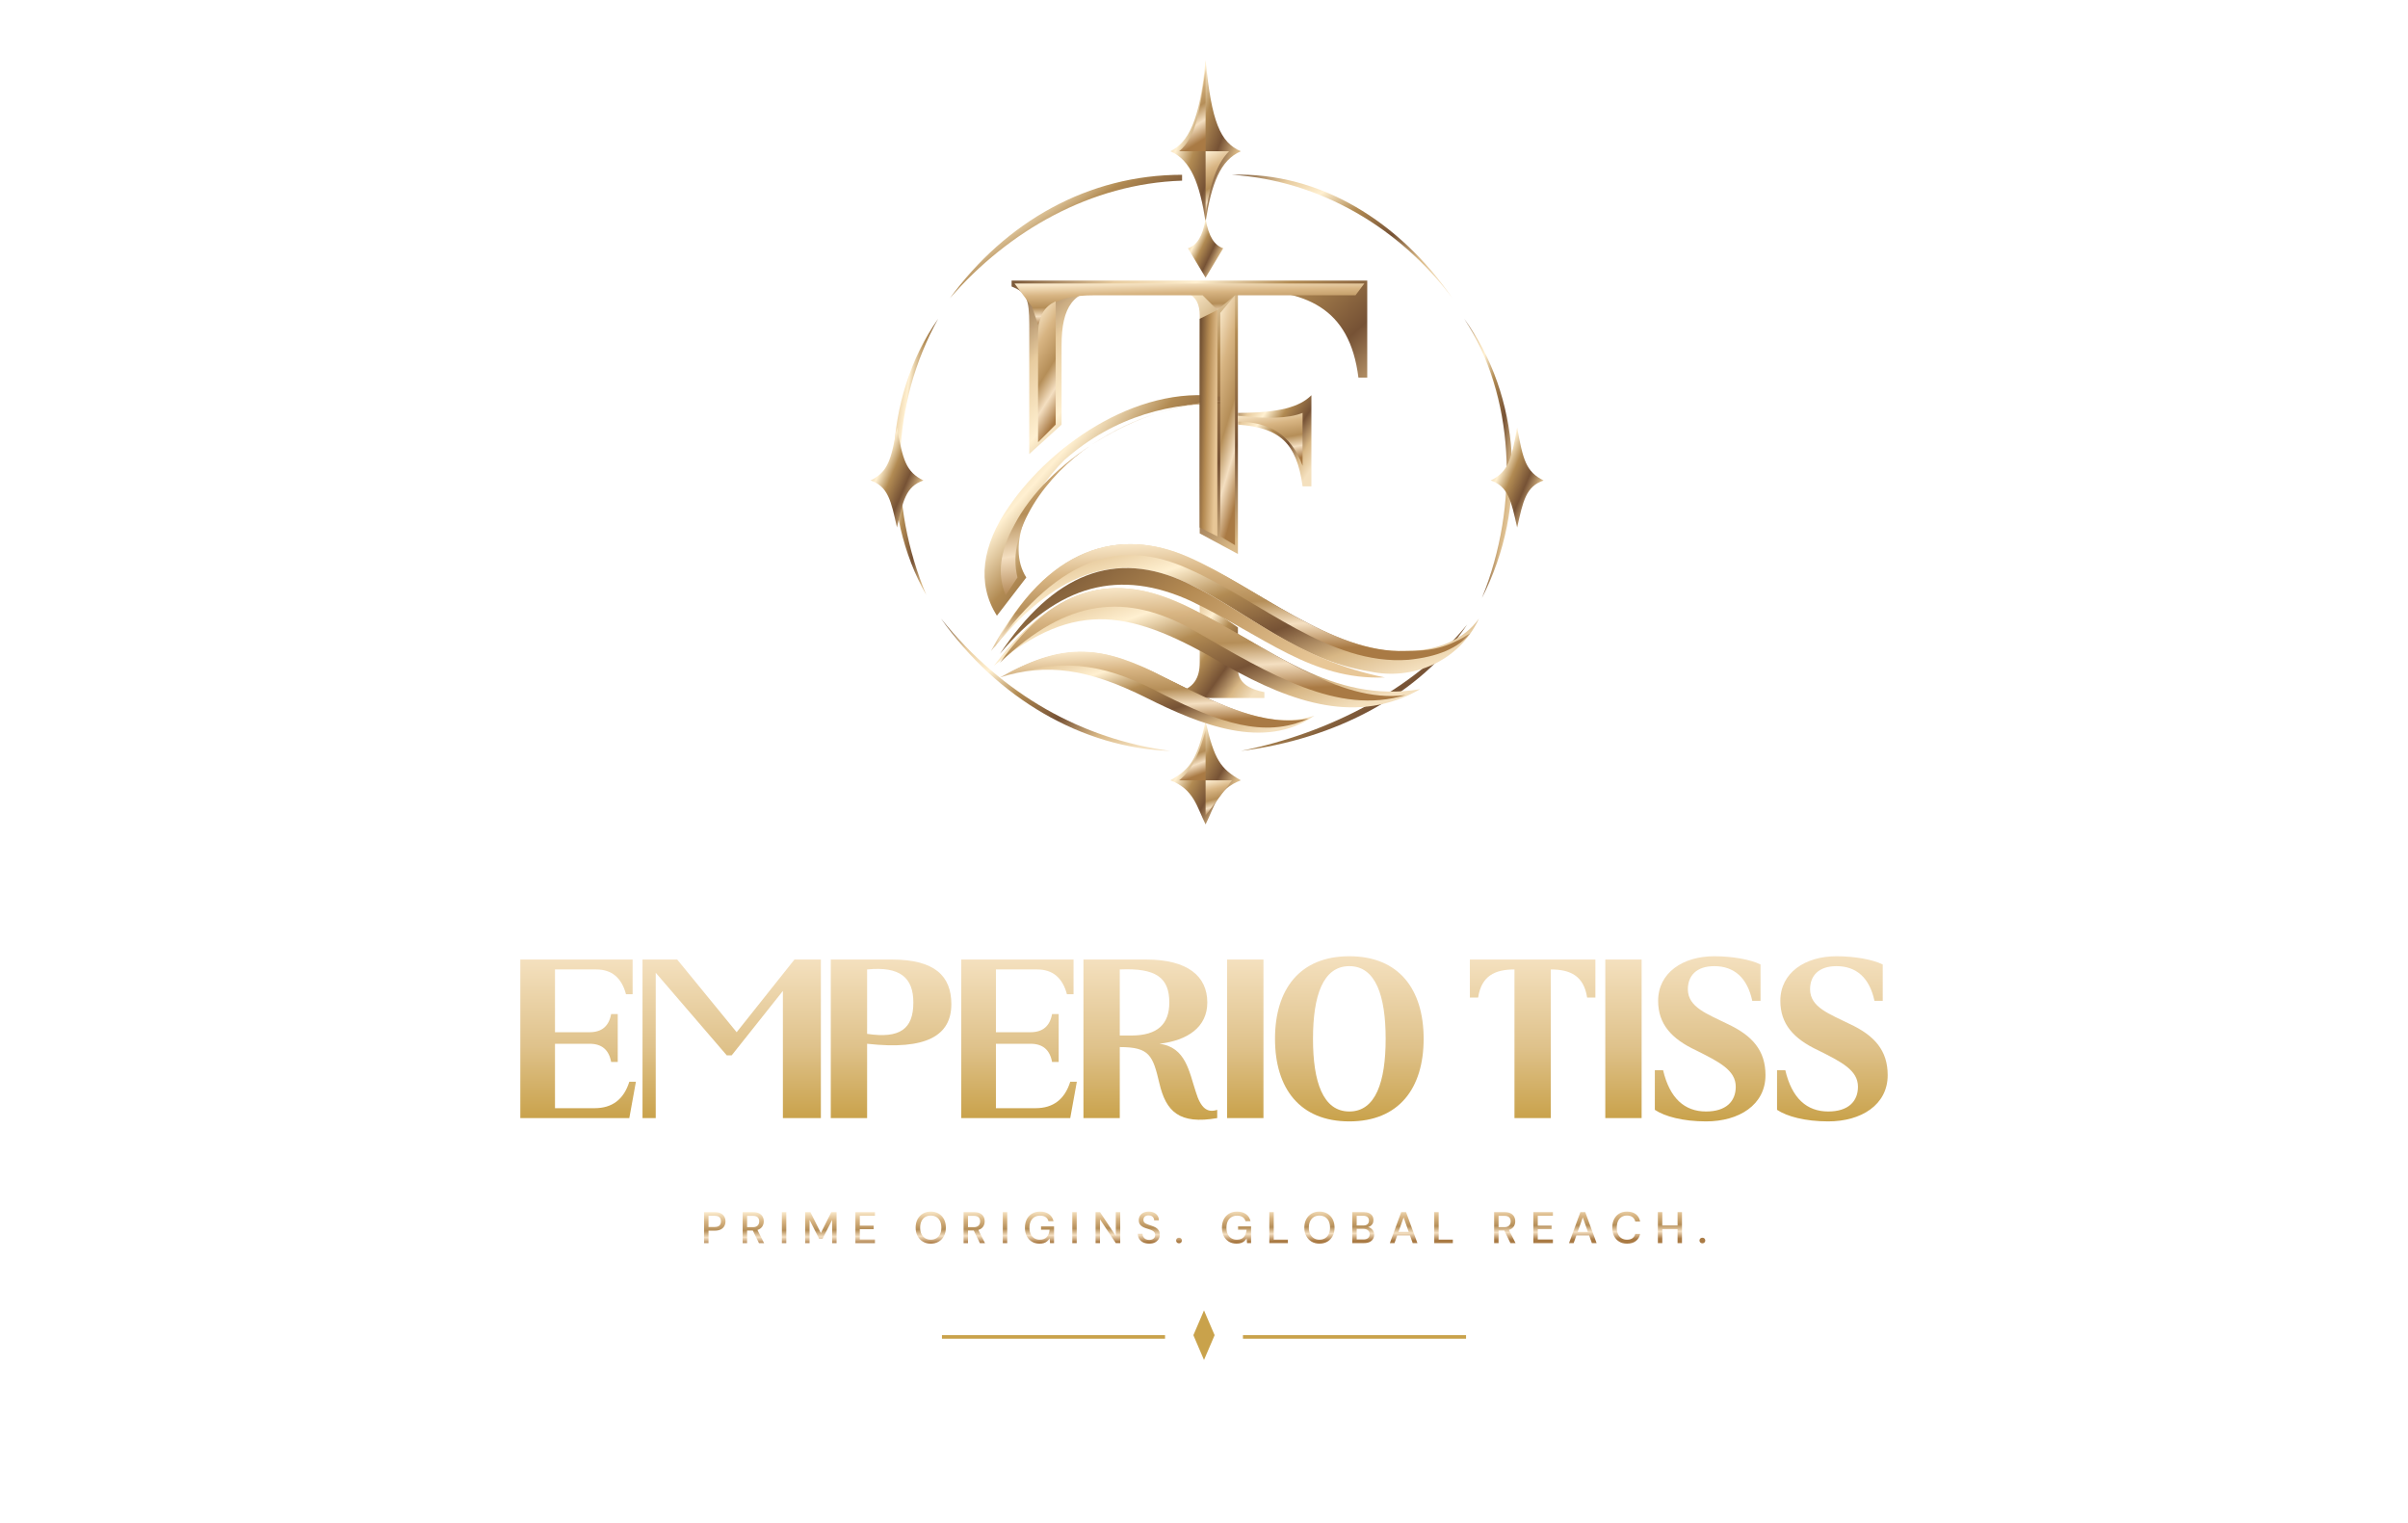
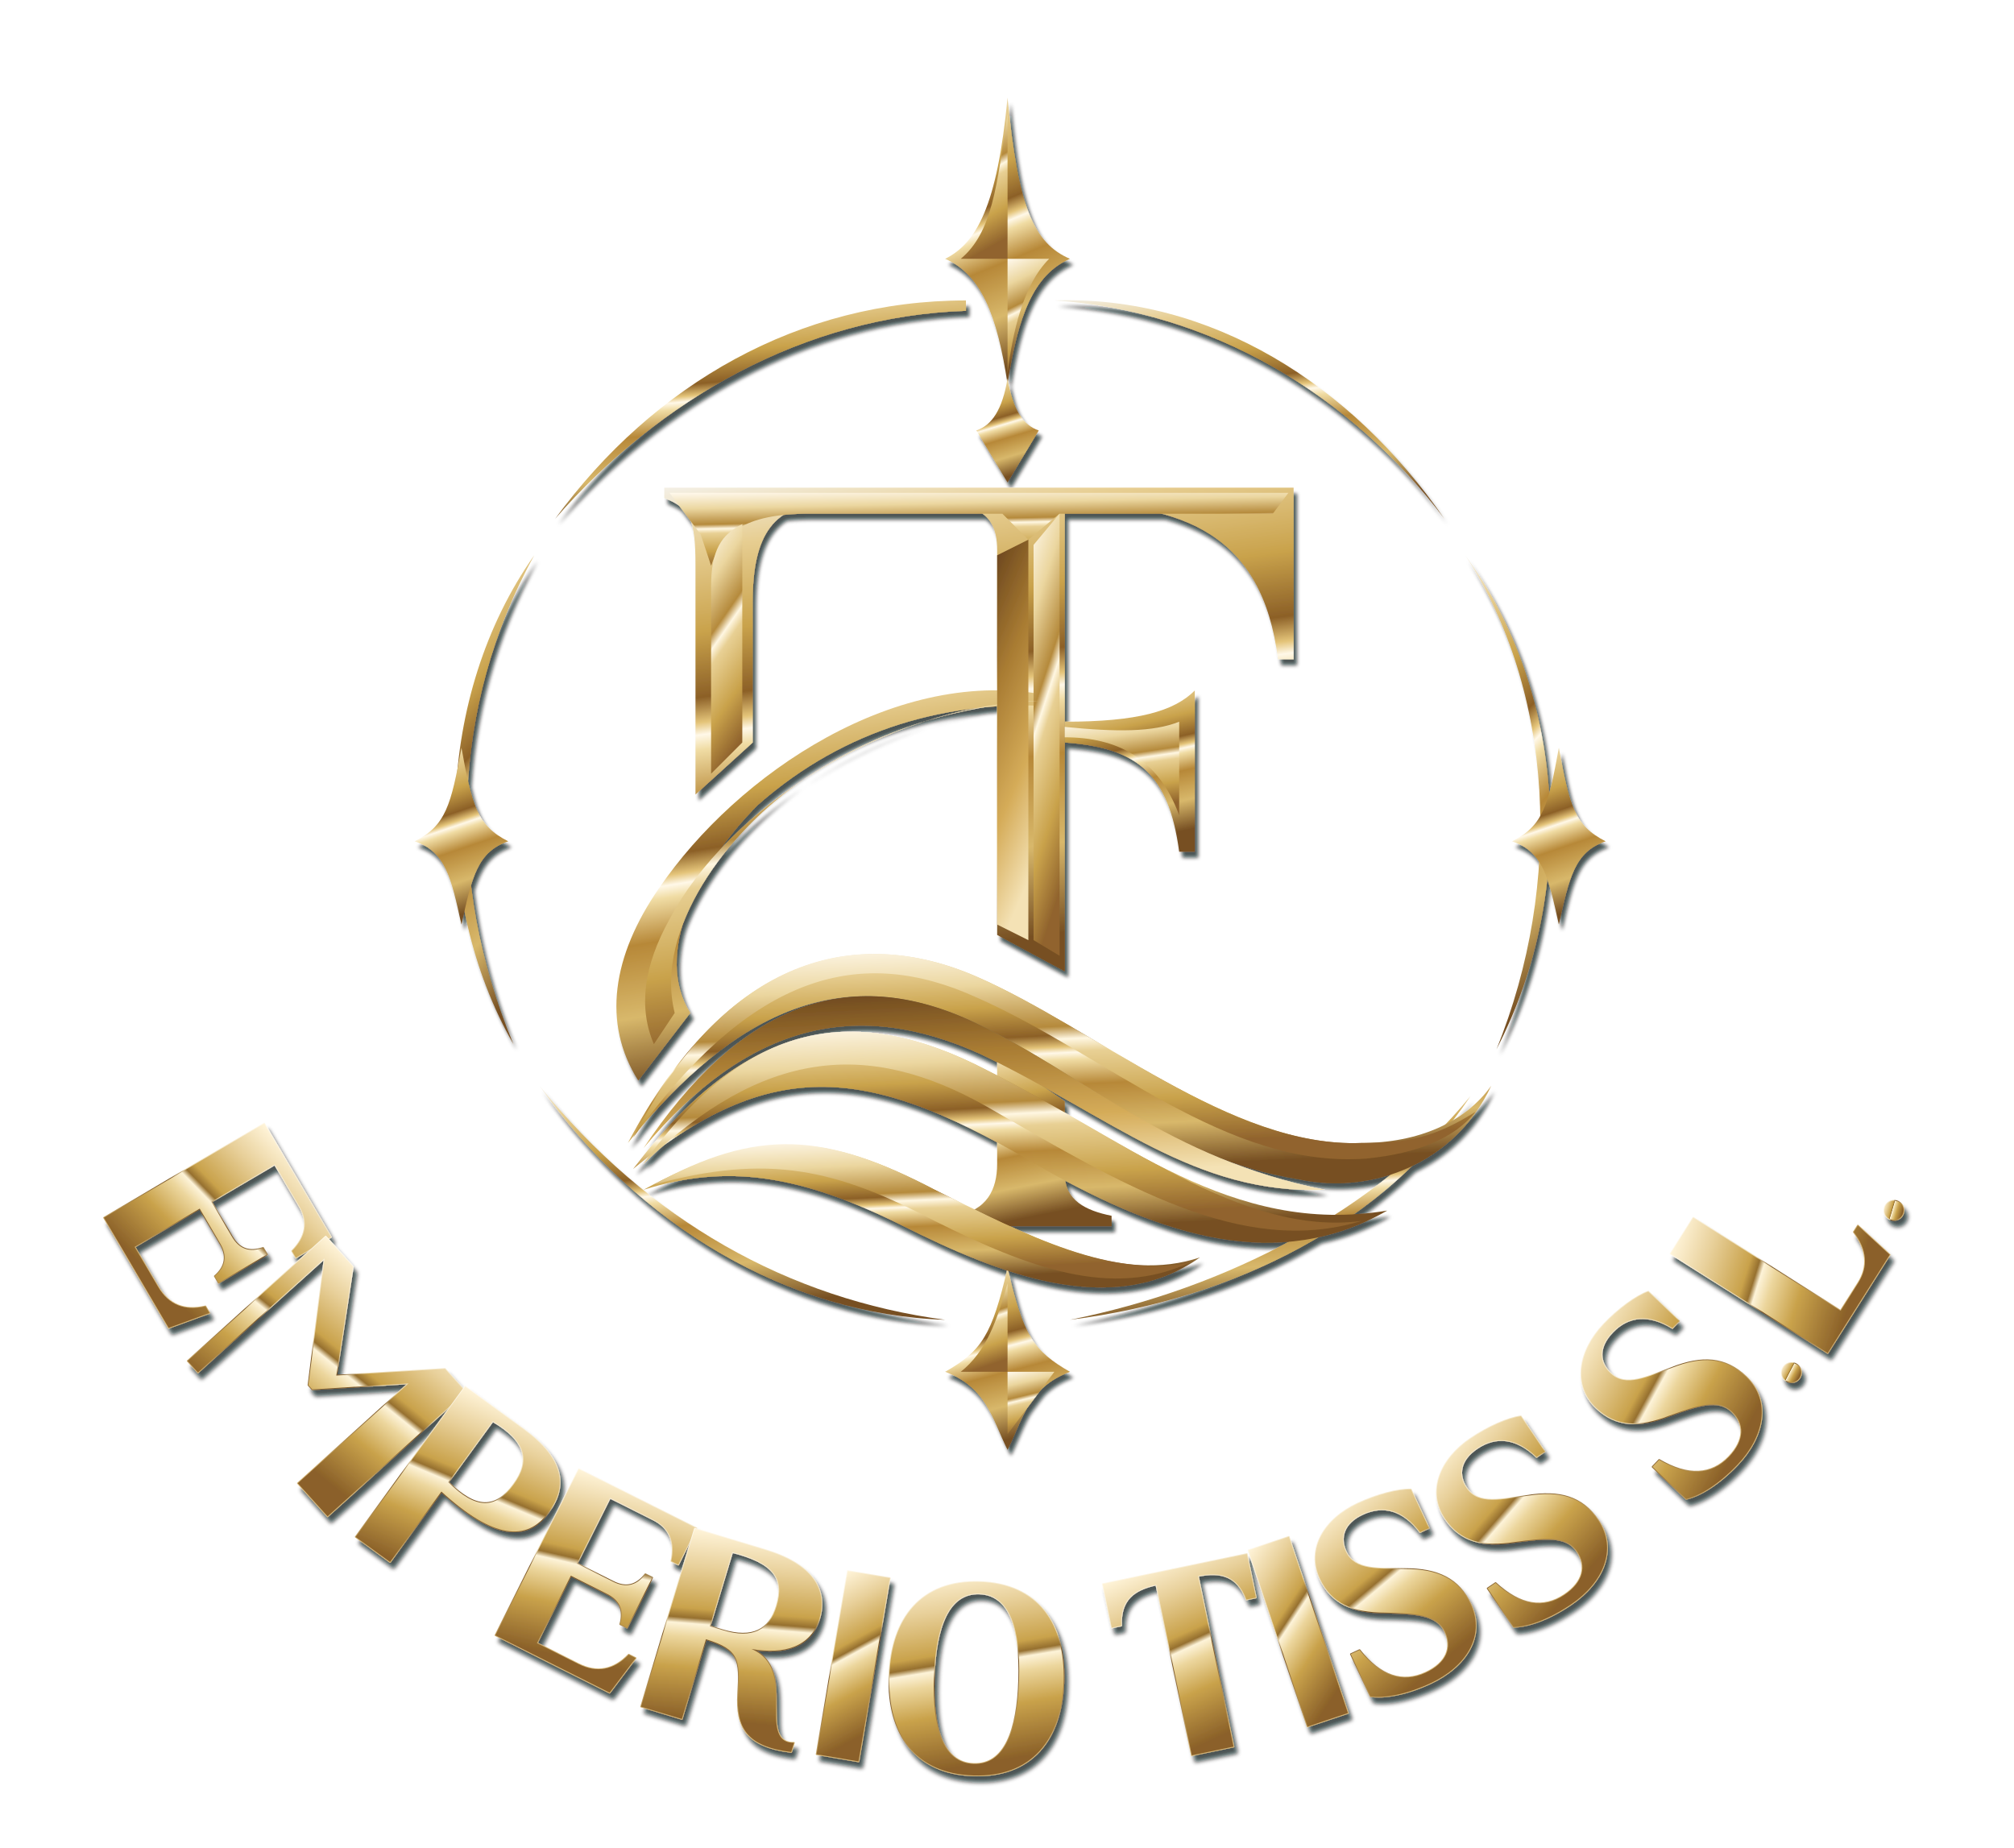
- <svg xmlns="http://www.w3.org/2000/svg" width="680" height="430" viewBox="0 0 680 430" role="img" aria-labelledby="title desc">
+ <svg xmlns="http://www.w3.org/2000/svg" viewBox="38 65 364 334" width="364" height="334" role="img" aria-label="EMPERIO TISS S.L. — propuesta de nombre en arco inferior" shape-rendering="geometricPrecision">
  <defs>
-     <linearGradient id="gold" x1="0" y1="0" x2="1" y2=".8">
-       <stop stop-color="#775434" />
-       <stop offset=".18" stop-color="#E8CC9F" />
-       <stop offset=".32" stop-color="#FFF0D1" />
-       <stop offset=".48" stop-color="#B28B53" />
-       <stop offset=".68" stop-color="#765235" />
-       <stop offset=".85" stop-color="#D8B785" />
-       <stop offset="1" stop-color="#F4E0BE" />
+     <linearGradient id="gold" x1="0" y1="0" x2=".18" y2="1">
+       <stop offset="0" stop-color="#F4F0E6" />
+       <stop offset=".13" stop-color="#E7CE92" />
+       <stop offset=".30" stop-color="#C9A24B" />
+       <stop offset=".43" stop-color="#8C6027" />
+       <stop offset=".48" stop-color="#E4C479" />
+       <stop offset=".505" stop-color="#FFF8E8" />
+       <stop offset=".535" stop-color="#F0DCA4" />
+       <stop offset=".64" stop-color="#B78838" />
+       <stop offset=".82" stop-color="#D8B86B" />
+       <stop offset="1" stop-color="#775023" />
    </linearGradient>
-     <linearGradient id="shine" x1="0" y1="0" x2=".2" y2="1">
-       <stop stop-color="#FFF1D6" />
-       <stop offset=".3" stop-color="#D8B583" />
-       <stop offset=".58" stop-color="#B58E58" />
-       <stop offset=".78" stop-color="#F4DFC1" />
-       <stop offset="1" stop-color="#A97A44" />
+     <linearGradient id="shine" x1="0" y1="0" x2=".18" y2="1">
+       <stop offset="0" stop-color="#FFF9ED" />
+       <stop offset=".22" stop-color="#EBD69F" />
+       <stop offset=".43" stop-color="#B58A3C" />
+       <stop offset=".49" stop-color="#FFF7E2" />
+       <stop offset=".55" stop-color="#E8D094" />
+       <stop offset=".79" stop-color="#C9A24B" />
+       <stop offset="1" stop-color="#91642D" />
    </linearGradient>
-     <linearGradient id="shadow" x1="0" y1="0" x2="1" y2=".4">
-       <stop stop-color="#64452C" />
-       <stop offset=".5" stop-color="#B58B53" />
-       <stop offset="1" stop-color="#E8C797" />
+     <linearGradient id="shadow" x1="0" y1="0" x2=".18" y2="1">
+       <stop offset="0" stop-color="#68431D" />
+       <stop offset=".35" stop-color="#A87B32" />
+       <stop offset=".7" stop-color="#D5AC59" />
+       <stop offset="1" stop-color="#F4E2B5" />
    </linearGradient>
-     <linearGradient id="champagne" x1="0" y1="0" x2="0" y2="1">
-       <stop stop-color="#F4E0BE" />
-       <stop offset=".55" stop-color="#DFC28B" />
-       <stop offset="1" stop-color="#C9A24B" />
+     <linearGradient id="champagne" x1="0" y1="0" x2=".18" y2="1">
+       <stop offset="0" stop-color="#FFF4D9" />
+       <stop offset=".2" stop-color="#E8D09A" />
+       <stop offset=".42" stop-color="#C9A24B" />
+       <stop offset=".47" stop-color="#96702F" />
+       <stop offset=".50" stop-color="#FDF3D8" />
+       <stop offset=".57" stop-color="#ECD69D" />
+       <stop offset=".73" stop-color="#C9A24B" />
+       <stop offset="1" stop-color="#8B6129" />
    </linearGradient>
+     <linearGradient id="metal-edge" x1="0" y1="0" x2=".25" y2="1">
+       <stop offset="0" stop-color="#FFF9EB" />
+       <stop offset=".46" stop-color="#E8D5A8" />
+       <stop offset=".55" stop-color="#775223" />
+       <stop offset="1" stop-color="#D6B779" />
+     </linearGradient>
+     <filter id="metal-depth" x="-10%" y="-10%" width="120%" height="125%" color-interpolation-filters="sRGB">
+       <feDropShadow dx=".65" dy="1.15" stdDeviation=".35" flood-color="#020B15" flood-opacity=".7" />
+     </filter>
  </defs>
-   <g transform="translate(245 12) scale(.83)">
+   <g fill="url(#champagne)" fill-rule="evenodd" filter="url(#metal-depth)">
+     <path d="M2 2H70V23H66Q62 8 48 8H23V46H44Q55 46 57 35H61V64H57Q55 53 44 53H23V92H47Q63 92 68 76H72L68 98H2Z" transform="translate(62.217 295.701) rotate(59.565) scale(.35) translate(-36.0 -100)" stroke="url(#metal-edge)" stroke-width=".8" stroke-linejoin="round" paint-order="stroke fill" />
+     <path d="M2 98V2H23L59 46L94 2H110V98H87V21L56 60H53L10 10V98Z" transform="translate(84.037 325.487) rotate(47.985) scale(.35) translate(-56.0 -100)" stroke="url(#metal-edge)" stroke-width=".8" stroke-linejoin="round" paint-order="stroke fill" />
+     <path d="M2 98V2H39C65 2 75 12 75 29C75 48 60 57 24 53V98ZM24 8V47C44 50 52 44 52 28C52 13 44 6 24 8Z" transform="translate(112.187 350.869) rotate(36.096) scale(.35) translate(-38.5 -100)" stroke="url(#metal-edge)" stroke-width=".8" stroke-linejoin="round" paint-order="stroke fill" />
+     <path d="M2 2H70V23H66Q62 8 48 8H23V46H44Q55 46 57 35H61V64H57Q55 53 44 53H23V92H47Q63 92 68 76H72L68 98H2Z" transform="translate(137.855 366.527) rotate(26.672) scale(.35) translate(-36.0 -100)" stroke="url(#metal-edge)" stroke-width=".8" stroke-linejoin="round" paint-order="stroke fill" />
+     <path d="M2 98V2H40C65 2 77 12 77 28C77 43 65 51 48 53C64 55 66 70 70 82C73 92 77 95 83 93V98C60 102 52 94 48 77C44 60 42 55 24 55V98ZM24 8V48H31C47 48 54 41 54 28C54 13 46 7 24 8Z" transform="translate(167.058 378.175) rotate(16.816) scale(.35) translate(-42.0 -100)" stroke="url(#metal-edge)" stroke-width=".8" stroke-linejoin="round" paint-order="stroke fill" />
+     <path d="M3 2H25V98H3Z" transform="translate(189.258 383.399) rotate(9.671) scale(.35) translate(-14.0 -100)" stroke="url(#metal-edge)" stroke-width=".8" stroke-linejoin="round" paint-order="stroke fill" />
+     <path d="M47 0C77 0 92 20 92 50C92 80 77 100 47 100C17 100 2 80 2 50C2 20 17 0 47 0ZM47 6C31 6 25 24 25 50C25 76 31 94 47 94C63 94 69 76 69 50C69 24 63 6 47 6Z" transform="translate(213.902 385.898) rotate(1.910) scale(.35) translate(-47.0 -100)" stroke="url(#metal-edge)" stroke-width=".8" stroke-linejoin="round" paint-order="stroke fill" />
+     <path d="M1 2H77V25H72C70 12 62 8 50 8V98H28V8C16 8 8 12 6 25H1Z" transform="translate(257.314 382.155) rotate(-11.765) scale(.35) translate(-39.0 -100)" stroke="url(#metal-edge)" stroke-width=".8" stroke-linejoin="round" paint-order="stroke fill" />
+     <path d="M3 2H25V98H3Z" transform="translate(278.191 376.502) rotate(-18.541) scale(.35) translate(-14.0 -100)" stroke="url(#metal-edge)" stroke-width=".8" stroke-linejoin="round" paint-order="stroke fill" />
+     <path d="M67 5V27H62C59 13 51 6 39 6C28 6 23 12 23 20C23 31 35 35 47 41C62 48 70 57 70 72C70 90 54 100 34 100C20 100 9 97 3 93V69H8C12 86 21 94 34 94C46 94 52 88 52 79C52 69 42 64 28 57C13 50 5 41 5 27C5 10 20 0 39 0C50 0 61 2 67 5Z" transform="translate(297.186 368.926) rotate(-24.947) scale(.35) translate(-36.0 -100)" stroke="url(#metal-edge)" stroke-width=".8" stroke-linejoin="round" paint-order="stroke fill" />
+     <path d="M67 5V27H62C59 13 51 6 39 6C28 6 23 12 23 20C23 31 35 35 47 41C62 48 70 57 70 72C70 90 54 100 34 100C20 100 9 97 3 93V69H8C12 86 21 94 34 94C46 94 52 88 52 79C52 69 42 64 28 57C13 50 5 41 5 27C5 10 20 0 39 0C50 0 61 2 67 5Z" transform="translate(322.500 354.600) rotate(-34.064) scale(.35) translate(-36.0 -100)" stroke="url(#metal-edge)" stroke-width=".8" stroke-linejoin="round" paint-order="stroke fill" />
+     <path d="M67 5V27H62C59 13 51 6 39 6C28 6 23 12 23 20C23 31 35 35 47 41C62 48 70 57 70 72C70 90 54 100 34 100C20 100 9 97 3 93V69H8C12 86 21 94 34 94C46 94 52 88 52 79C52 69 42 64 28 57C13 50 5 41 5 27C5 10 20 0 39 0C50 0 61 2 67 5Z" transform="translate(352.486 329.240) rotate(-46.383) scale(.35) translate(-36.0 -100)" stroke="url(#metal-edge)" stroke-width=".8" stroke-linejoin="round" paint-order="stroke fill" />
+     <path d="M1 90A5 5 0 1 0 11 90A5 5 0 1 0 1 90Z" transform="translate(364.546 315.230) rotate(-52.173) scale(.35) translate(-6.0 -100)" stroke="url(#metal-edge)" stroke-width=".8" stroke-linejoin="round" paint-order="stroke fill" />
+     <path d="M2 2H24V92H41Q56 92 62 76H66L62 98H2Z" transform="translate(374.712 300.740) rotate(-57.717) scale(.35) translate(-33.0 -100)" stroke="url(#metal-edge)" stroke-width=".8" stroke-linejoin="round" paint-order="stroke fill" />
+     <path d="M1 90A5 5 0 1 0 11 90A5 5 0 1 0 1 90Z" transform="translate(383.431 285.337) rotate(-63.261) scale(.35) translate(-6.0 -100)" stroke="url(#metal-edge)" stroke-width=".8" stroke-linejoin="round" paint-order="stroke fill" />
+   </g>
+   <g transform="translate(112 77) scale(.94)" filter="url(#metal-depth)">
    <g fill="url(#gold)">
      <path d="M107 45 C75 45 47 61 28 87 C48 64 76 48 107 47 Z" />
      <path d="M124 45 C154 47 181 63 199 87 C181 61 154 44 124 45 Z" />
      <path d="M24 94 C5 121 4 160 20 188 C7 157 8 123 24 94 Z" />
      <path d="M203 94 C222 120 225 158 209 189 C222 157 220 120 203 94 Z" />
      <path d="M25 196 C44 223 73 240 103 241 C73 237 46 222 25 196 Z" />
      <path d="M127 241 C159 237 188 222 204 198 C186 220 157 235 127 241 Z" />
      <path d="M115 6 C113 27 109 34 103 37 C110 40 113 48 115 61 C117 48 120 40 127 37 C120 34 117 27 115 6 Z" />
      <path d="M115 60 C114 66 112 69 109 70 L115 80 L121 70 C118 69 116 66 115 60 Z" />
      <path d="M115 231 C112 244 110 247 103 251 C111 254 112 260 115 266 C118 260 119 254 127 251 C120 247 118 244 115 231 Z" />
      <path d="M10 131 C8 142 7 146 1 149 C7 151 8 156 10 165 C12 156 13 151 19 149 C13 146 12 142 10 131 Z" />
      <path d="M221 131 C219 142 218 146 212 149 C218 151 219 156 221 165 C223 156 224 151 230 149 C224 146 223 142 221 131 Z" />
      <path d="M49 81 H170 V114 H167 C164 90 149 84 126 84 V174 L113 167 V93 C113 85 108 84 99 84 H81 C70 84 66 90 66 103 V130 L55 140 V96 C55 87 54 85 49 83 Z" />
      <path d="M126 126 C140 126 147 124 151 120 V151 H148 C146 136 140 131 126 130 Z" />
      <path d="M123 121 C94 115 63 136 48 158 C39 171 37 184 44 195 L54 182 C47 171 55 154 67 142 C84 127 104 122 123 123 Z" />
      <path d="M113 190 L126 199 V213 C126 218 130 220 135 221 V223 H105 V221 C111 220 113 216 113 211 Z" />
      <path d="M42 207 C61 171 86 165 109 175 C132 185 158 208 183 207 C194 207 203 203 208 196 C201 211 185 217 171 214 C146 210 130 194 109 184 C84 172 63 181 42 207 Z" />
      <path d="M43 212 C65 183 86 180 111 193 C137 206 158 225 188 220 C167 232 145 225 122 212 C90 193 71 189 43 212 Z" />
      <path d="M45 216 C67 204 80 205 101 216 C121 226 137 234 152 229 C135 241 113 232 95 223 C75 213 61 211 45 216 Z" />
    </g>
    <g fill="url(#shine)">
      <path d="M115 9 L115 37 L106 37 C112 32 113 23 115 9 Z" />
      <path d="M115 37 L123 37 C118 42 116 51 115 59 Z" />
      <path d="M115 234 L115 251 L106 251 C111 247 113 241 115 234 Z" />
      <path d="M115 251 L124 251 L115 263 Z" />
      <path d="M50 82 H169 L166 86 H125 L119 91 L114 86 H77 C64 86 60 90 58 96 L56 90 Z" />
      <path d="M120 92 L125 86 V171 L120 168 Z" />
      <path d="M64 103 V130 L58 136 V100 C58 93 60 90 64 88 Z" />
      <path d="M148 126 V144 C144 133 136 129 126 129 V127 C136 128 143 128 148 126 Z" />
      <path d="M121 122 C91 123 61 143 50 164 C45 173 44 181 47 188 L51 182 C47 166 61 147 76 137 C91 127 106 123 121 122 Z" />
      <path d="M43 206 C66 174 87 169 109 179 C134 190 157 212 184 210 C194 209 201 206 205 201 C197 206 192 207 183 207 C158 208 132 185 109 175 C86 165 61 171 43 206 Z" />
      <path d="M45 211 C68 189 88 187 111 200 C137 215 160 229 183 222 C160 225 137 206 111 193 C86 180 65 183 45 211 Z" />
      <path d="M47 215 C69 209 82 212 101 222 C119 231 135 237 150 230 C135 233 119 225 101 216 C80 205 67 204 47 215 Z" />
    </g>
    <g fill="url(#shadow)">
      <path d="M113 94 L119 91 V168 L113 165 Z" />
      <path d="M45 208 C65 184 86 179 110 190 C135 202 151 217 176 216 C146 210 130 194 109 184 C84 172 63 181 45 208 Z" />
    </g>
  </g>
-   <g transform="translate(146 270) scale(0.4663462)">
-     <g fill="url(#champagne)" fill-rule="evenodd">
-       <path transform="translate(0 0)" d="M2 2H70V23H66Q62 8 48 8H23V46H44Q55 46 57 35H61V64H57Q55 53 44 53H23V92H47Q63 92 68 76H72L68 98H2Z" />
-       <path transform="translate(74 0)" d="M2 98V2H23L59 46L94 2H110V98H87V21L56 60H53L10 10V98Z" />
-       <path transform="translate(188 0)" d="M2 98V2H39C65 2 75 12 75 29C75 48 60 57 24 53V98ZM24 8V47C44 50 52 44 52 28C52 13 44 6 24 8Z" />
-       <path transform="translate(267 0)" d="M2 2H70V23H66Q62 8 48 8H23V46H44Q55 46 57 35H61V64H57Q55 53 44 53H23V92H47Q63 92 68 76H72L68 98H2Z" />
-       <path transform="translate(341 0)" d="M2 98V2H40C65 2 77 12 77 28C77 43 65 51 48 53C64 55 66 70 70 82C73 92 77 95 83 93V98C60 102 52 94 48 77C44 60 42 55 24 55V98ZM24 8V48H31C47 48 54 41 54 28C54 13 46 7 24 8Z" />
-       <path transform="translate(427 0)" d="M3 2H25V98H3Z" />
-       <path transform="translate(457 0)" d="M47 0C77 0 92 20 92 50C92 80 77 100 47 100C17 100 2 80 2 50C2 20 17 0 47 0ZM47 6C31 6 25 24 25 50C25 76 31 94 47 94C63 94 69 76 69 50C69 24 63 6 47 6Z" />
-       <path transform="translate(576 0)" d="M1 2H77V25H72C70 12 62 8 50 8V98H28V8C16 8 8 12 6 25H1Z" />
-       <path transform="translate(656 0)" d="M3 2H25V98H3Z" />
-       <path transform="translate(686 0)" d="M67 5V27H62C59 13 51 6 39 6C28 6 23 12 23 20C23 31 35 35 47 41C62 48 70 57 70 72C70 90 54 100 34 100C20 100 9 97 3 93V69H8C12 86 21 94 34 94C46 94 52 88 52 79C52 69 42 64 28 57C13 50 5 41 5 27C5 10 20 0 39 0C50 0 61 2 67 5Z" />
-       <path transform="translate(760 0)" d="M67 5V27H62C59 13 51 6 39 6C28 6 23 12 23 20C23 31 35 35 47 41C62 48 70 57 70 72C70 90 54 100 34 100C20 100 9 97 3 93V69H8C12 86 21 94 34 94C46 94 52 88 52 79C52 69 42 64 28 57C13 50 5 41 5 27C5 10 20 0 39 0C50 0 61 2 67 5Z" />
-     </g>
-   </g>
-   <path fill="url(#shine)" d="M198.831 351.0V342.25H201.819Q202.869 342.25 203.544 342.6Q204.219 342.95 204.544 343.538Q204.869 344.125 204.869 344.875Q204.869 345.587 204.55 346.181Q204.231 346.775 203.556 347.131Q202.881 347.488 201.819 347.488H200.081V351.0ZM200.081 346.45H201.769Q202.756 346.45 203.175 346.019Q203.594 345.587 203.594 344.875Q203.594 344.113 203.175 343.7Q202.756 343.288 201.769 343.288H200.081Z M209.719 351.0V342.25H212.681Q213.719 342.25 214.381 342.6Q215.044 342.95 215.362 343.531Q215.681 344.113 215.681 344.85Q215.681 345.55 215.362 346.144Q215.044 346.738 214.369 347.094Q213.694 347.45 212.644 347.45H210.969V351.0ZM214.319 351.0 212.431 347.113H213.806L215.769 351.0ZM210.969 346.5H212.594Q213.519 346.5 213.956 346.044Q214.394 345.587 214.394 344.875Q214.394 344.15 213.969 343.725Q213.544 343.3 212.594 343.3H210.969Z M220.794 351.0V342.25H222.044V351.0Z M227.369 351.0V342.25H228.844L231.806 348.163L234.756 342.25H236.244V351.0H234.994V344.438L232.281 349.775H231.319L228.619 344.45V351.0Z M241.556 351.0V342.25H247.081V343.275H242.806V346.075H246.706V347.075H242.806V349.975H247.081V351.0Z  M262.831 351.15Q261.569 351.15 260.612 350.581Q259.656 350.012 259.112 348.994Q258.569 347.975 258.569 346.625Q258.569 345.288 259.112 344.269Q259.656 343.25 260.612 342.675Q261.569 342.1 262.831 342.1Q264.119 342.1 265.081 342.675Q266.044 343.25 266.575 344.269Q267.106 345.288 267.106 346.625Q267.106 347.975 266.575 348.994Q266.044 350.012 265.081 350.581Q264.119 351.15 262.831 351.15ZM262.844 350.038Q263.744 350.038 264.419 349.625Q265.094 349.212 265.462 348.45Q265.831 347.688 265.831 346.625Q265.831 345.562 265.462 344.8Q265.094 344.038 264.419 343.631Q263.744 343.225 262.844 343.225Q261.944 343.225 261.269 343.631Q260.594 344.038 260.219 344.8Q259.844 345.562 259.844 346.625Q259.844 347.688 260.219 348.45Q260.594 349.212 261.269 349.625Q261.944 350.038 262.844 350.038Z M272.106 351.0V342.25H275.069Q276.106 342.25 276.769 342.6Q277.431 342.95 277.75 343.531Q278.069 344.113 278.069 344.85Q278.069 345.55 277.75 346.144Q277.431 346.738 276.756 347.094Q276.081 347.45 275.031 347.45H273.356V351.0ZM276.706 351.0 274.819 347.113H276.194L278.156 351.0ZM273.356 346.5H274.981Q275.906 346.5 276.344 346.044Q276.781 345.587 276.781 344.875Q276.781 344.15 276.356 343.725Q275.931 343.3 274.981 343.3H273.356Z M283.181 351.0V342.25H284.431V351.0Z M293.544 351.15Q292.306 351.15 291.381 350.587Q290.456 350.025 289.944 349.012Q289.431 348.0 289.431 346.65Q289.431 345.312 289.95 344.288Q290.469 343.262 291.437 342.681Q292.406 342.1 293.731 342.1Q295.219 342.1 296.219 342.819Q297.219 343.538 297.506 344.812H296.081Q295.894 344.087 295.294 343.669Q294.694 343.25 293.719 343.25Q292.794 343.25 292.112 343.663Q291.431 344.075 291.069 344.837Q290.706 345.6 290.706 346.65Q290.706 347.712 291.069 348.475Q291.431 349.238 292.094 349.638Q292.756 350.038 293.619 350.038Q294.944 350.038 295.612 349.275Q296.281 348.512 296.394 347.238H293.981V346.275H297.656V351.0H296.519L296.406 349.663Q296.106 350.15 295.712 350.481Q295.319 350.812 294.794 350.981Q294.269 351.15 293.544 351.15Z M302.806 351.0V342.25H304.056V351.0Z M309.381 351.0V342.25H310.631L315.094 348.962V342.25H316.344V351.0H315.094L310.631 344.3V351.0Z M324.531 351.15Q323.569 351.15 322.844 350.806Q322.119 350.462 321.719 349.837Q321.319 349.212 321.319 348.375H322.631Q322.644 348.85 322.862 349.244Q323.081 349.637 323.5 349.869Q323.919 350.1 324.531 350.1Q325.056 350.1 325.437 349.925Q325.819 349.75 326.019 349.444Q326.219 349.137 326.219 348.738Q326.219 348.275 326.006 347.975Q325.794 347.675 325.437 347.481Q325.081 347.288 324.612 347.138Q324.144 346.988 323.631 346.812Q322.594 346.475 322.087 345.938Q321.581 345.4 321.581 344.538Q321.581 343.8 321.931 343.256Q322.281 342.712 322.912 342.406Q323.544 342.1 324.406 342.1Q325.256 342.1 325.894 342.413Q326.531 342.725 326.894 343.275Q327.256 343.825 327.256 344.562H325.931Q325.931 344.225 325.756 343.9Q325.581 343.575 325.231 343.369Q324.881 343.163 324.369 343.163Q323.944 343.15 323.606 343.3Q323.269 343.45 323.081 343.737Q322.894 344.025 322.894 344.425Q322.894 344.825 323.062 345.069Q323.231 345.312 323.556 345.488Q323.881 345.663 324.312 345.806Q324.744 345.95 325.269 346.125Q325.919 346.337 326.425 346.644Q326.931 346.95 327.225 347.431Q327.519 347.913 327.519 348.663Q327.519 349.312 327.181 349.875Q326.844 350.438 326.181 350.794Q325.519 351.15 324.531 351.15Z M332.944 351.062Q332.581 351.062 332.35 350.831Q332.119 350.6 332.119 350.275Q332.119 349.938 332.35 349.706Q332.581 349.475 332.944 349.475Q333.306 349.475 333.531 349.706Q333.756 349.938 333.756 350.275Q333.756 350.6 333.531 350.831Q333.306 351.062 332.944 351.062Z  M349.181 351.15Q347.944 351.15 347.019 350.587Q346.094 350.025 345.581 349.012Q345.069 348.0 345.069 346.65Q345.069 345.312 345.587 344.288Q346.106 343.262 347.075 342.681Q348.044 342.1 349.369 342.1Q350.856 342.1 351.856 342.819Q352.856 343.538 353.144 344.812H351.719Q351.531 344.087 350.931 343.669Q350.331 343.25 349.356 343.25Q348.431 343.25 347.75 343.663Q347.069 344.075 346.706 344.837Q346.344 345.6 346.344 346.65Q346.344 347.712 346.706 348.475Q347.069 349.238 347.731 349.638Q348.394 350.038 349.256 350.038Q350.581 350.038 351.25 349.275Q351.919 348.512 352.031 347.238H349.619V346.275H353.294V351.0H352.156L352.044 349.663Q351.744 350.15 351.35 350.481Q350.956 350.812 350.431 350.981Q349.906 351.15 349.181 351.15Z M358.444 351.0V342.25H359.694V350.012H363.694V351.0Z M372.594 351.15Q371.331 351.15 370.375 350.581Q369.419 350.012 368.875 348.994Q368.331 347.975 368.331 346.625Q368.331 345.288 368.875 344.269Q369.419 343.25 370.375 342.675Q371.331 342.1 372.594 342.1Q373.881 342.1 374.844 342.675Q375.806 343.25 376.337 344.269Q376.869 345.288 376.869 346.625Q376.869 347.975 376.337 348.994Q375.806 350.012 374.844 350.581Q373.881 351.15 372.594 351.15ZM372.606 350.038Q373.506 350.038 374.181 349.625Q374.856 349.212 375.225 348.45Q375.594 347.688 375.594 346.625Q375.594 345.562 375.225 344.8Q374.856 344.038 374.181 343.631Q373.506 343.225 372.606 343.225Q371.706 343.225 371.031 343.631Q370.356 344.038 369.981 344.8Q369.606 345.562 369.606 346.625Q369.606 347.688 369.981 348.45Q370.356 349.212 371.031 349.625Q371.706 350.038 372.606 350.038Z M381.869 351.0V342.25H385.106Q386.019 342.25 386.631 342.544Q387.244 342.837 387.55 343.344Q387.856 343.85 387.856 344.488Q387.856 345.15 387.569 345.6Q387.281 346.05 386.812 346.294Q386.344 346.538 385.806 346.575L385.981 346.45Q386.556 346.462 387.031 346.756Q387.506 347.05 387.781 347.538Q388.056 348.025 388.056 348.613Q388.056 349.288 387.731 349.831Q387.406 350.375 386.769 350.688Q386.131 351.0 385.206 351.0ZM383.119 349.962H385.044Q385.869 349.962 386.325 349.581Q386.781 349.2 386.781 348.5Q386.781 347.812 386.312 347.4Q385.844 346.988 385.019 346.988H383.119ZM383.119 346.025H384.969Q385.756 346.025 386.169 345.656Q386.581 345.288 386.581 344.637Q386.581 344.012 386.169 343.644Q385.756 343.275 384.931 343.275H383.119Z M392.481 351.0 395.694 342.25H397.056L400.269 351.0H398.931L396.369 343.75L393.794 351.0ZM393.931 348.837 394.281 347.837H398.394L398.744 348.837Z M405.019 351.0V342.25H406.269V350.012H410.269V351.0Z  M421.931 351.0V342.25H424.894Q425.931 342.25 426.594 342.6Q427.256 342.95 427.575 343.531Q427.894 344.113 427.894 344.85Q427.894 345.55 427.575 346.144Q427.256 346.738 426.581 347.094Q425.906 347.45 424.856 347.45H423.181V351.0ZM426.531 351.0 424.644 347.113H426.019L427.981 351.0ZM423.181 346.5H424.806Q425.731 346.5 426.169 346.044Q426.606 345.587 426.606 344.875Q426.606 344.15 426.181 343.725Q425.756 343.3 424.806 343.3H423.181Z M433.006 351.0V342.25H438.531V343.275H434.256V346.075H438.156V347.075H434.256V349.975H438.531V351.0Z M443.081 351.0 446.294 342.25H447.656L450.869 351.0H449.531L446.969 343.75L444.394 351.0ZM444.531 348.837 444.881 347.837H448.994L449.344 348.837Z M459.456 351.15Q458.169 351.15 457.237 350.581Q456.306 350.012 455.8 348.994Q455.294 347.975 455.294 346.625Q455.294 345.288 455.8 344.263Q456.306 343.238 457.237 342.669Q458.169 342.1 459.456 342.1Q460.994 342.1 461.95 342.837Q462.906 343.575 463.169 344.913H461.794Q461.606 344.137 461.025 343.675Q460.444 343.212 459.456 343.212Q458.569 343.212 457.919 343.625Q457.269 344.038 456.919 344.8Q456.569 345.562 456.569 346.625Q456.569 347.688 456.919 348.456Q457.269 349.225 457.919 349.631Q458.569 350.038 459.456 350.038Q460.444 350.038 461.025 349.594Q461.606 349.15 461.794 348.387H463.169Q462.906 349.688 461.95 350.419Q460.994 351.15 459.456 351.15Z M473.731 351.0V342.25H474.981V351.0ZM468.169 351.0V342.25H469.419V351.0ZM469.206 347.05V346.025H474.006V347.05Z M480.744 351.062Q480.381 351.062 480.15 350.831Q479.919 350.6 479.919 350.275Q479.919 349.938 480.15 349.706Q480.381 349.475 480.744 349.475Q481.106 349.475 481.331 349.706Q481.556 349.938 481.556 350.275Q481.556 350.6 481.331 350.831Q481.106 351.062 480.744 351.062Z" />
-   <path fill="#C9A24B" d="M266 377h63v1h-63z M351 377h63v1h-63z M340 370l3 7-3 7-3-7z" />
</svg>
